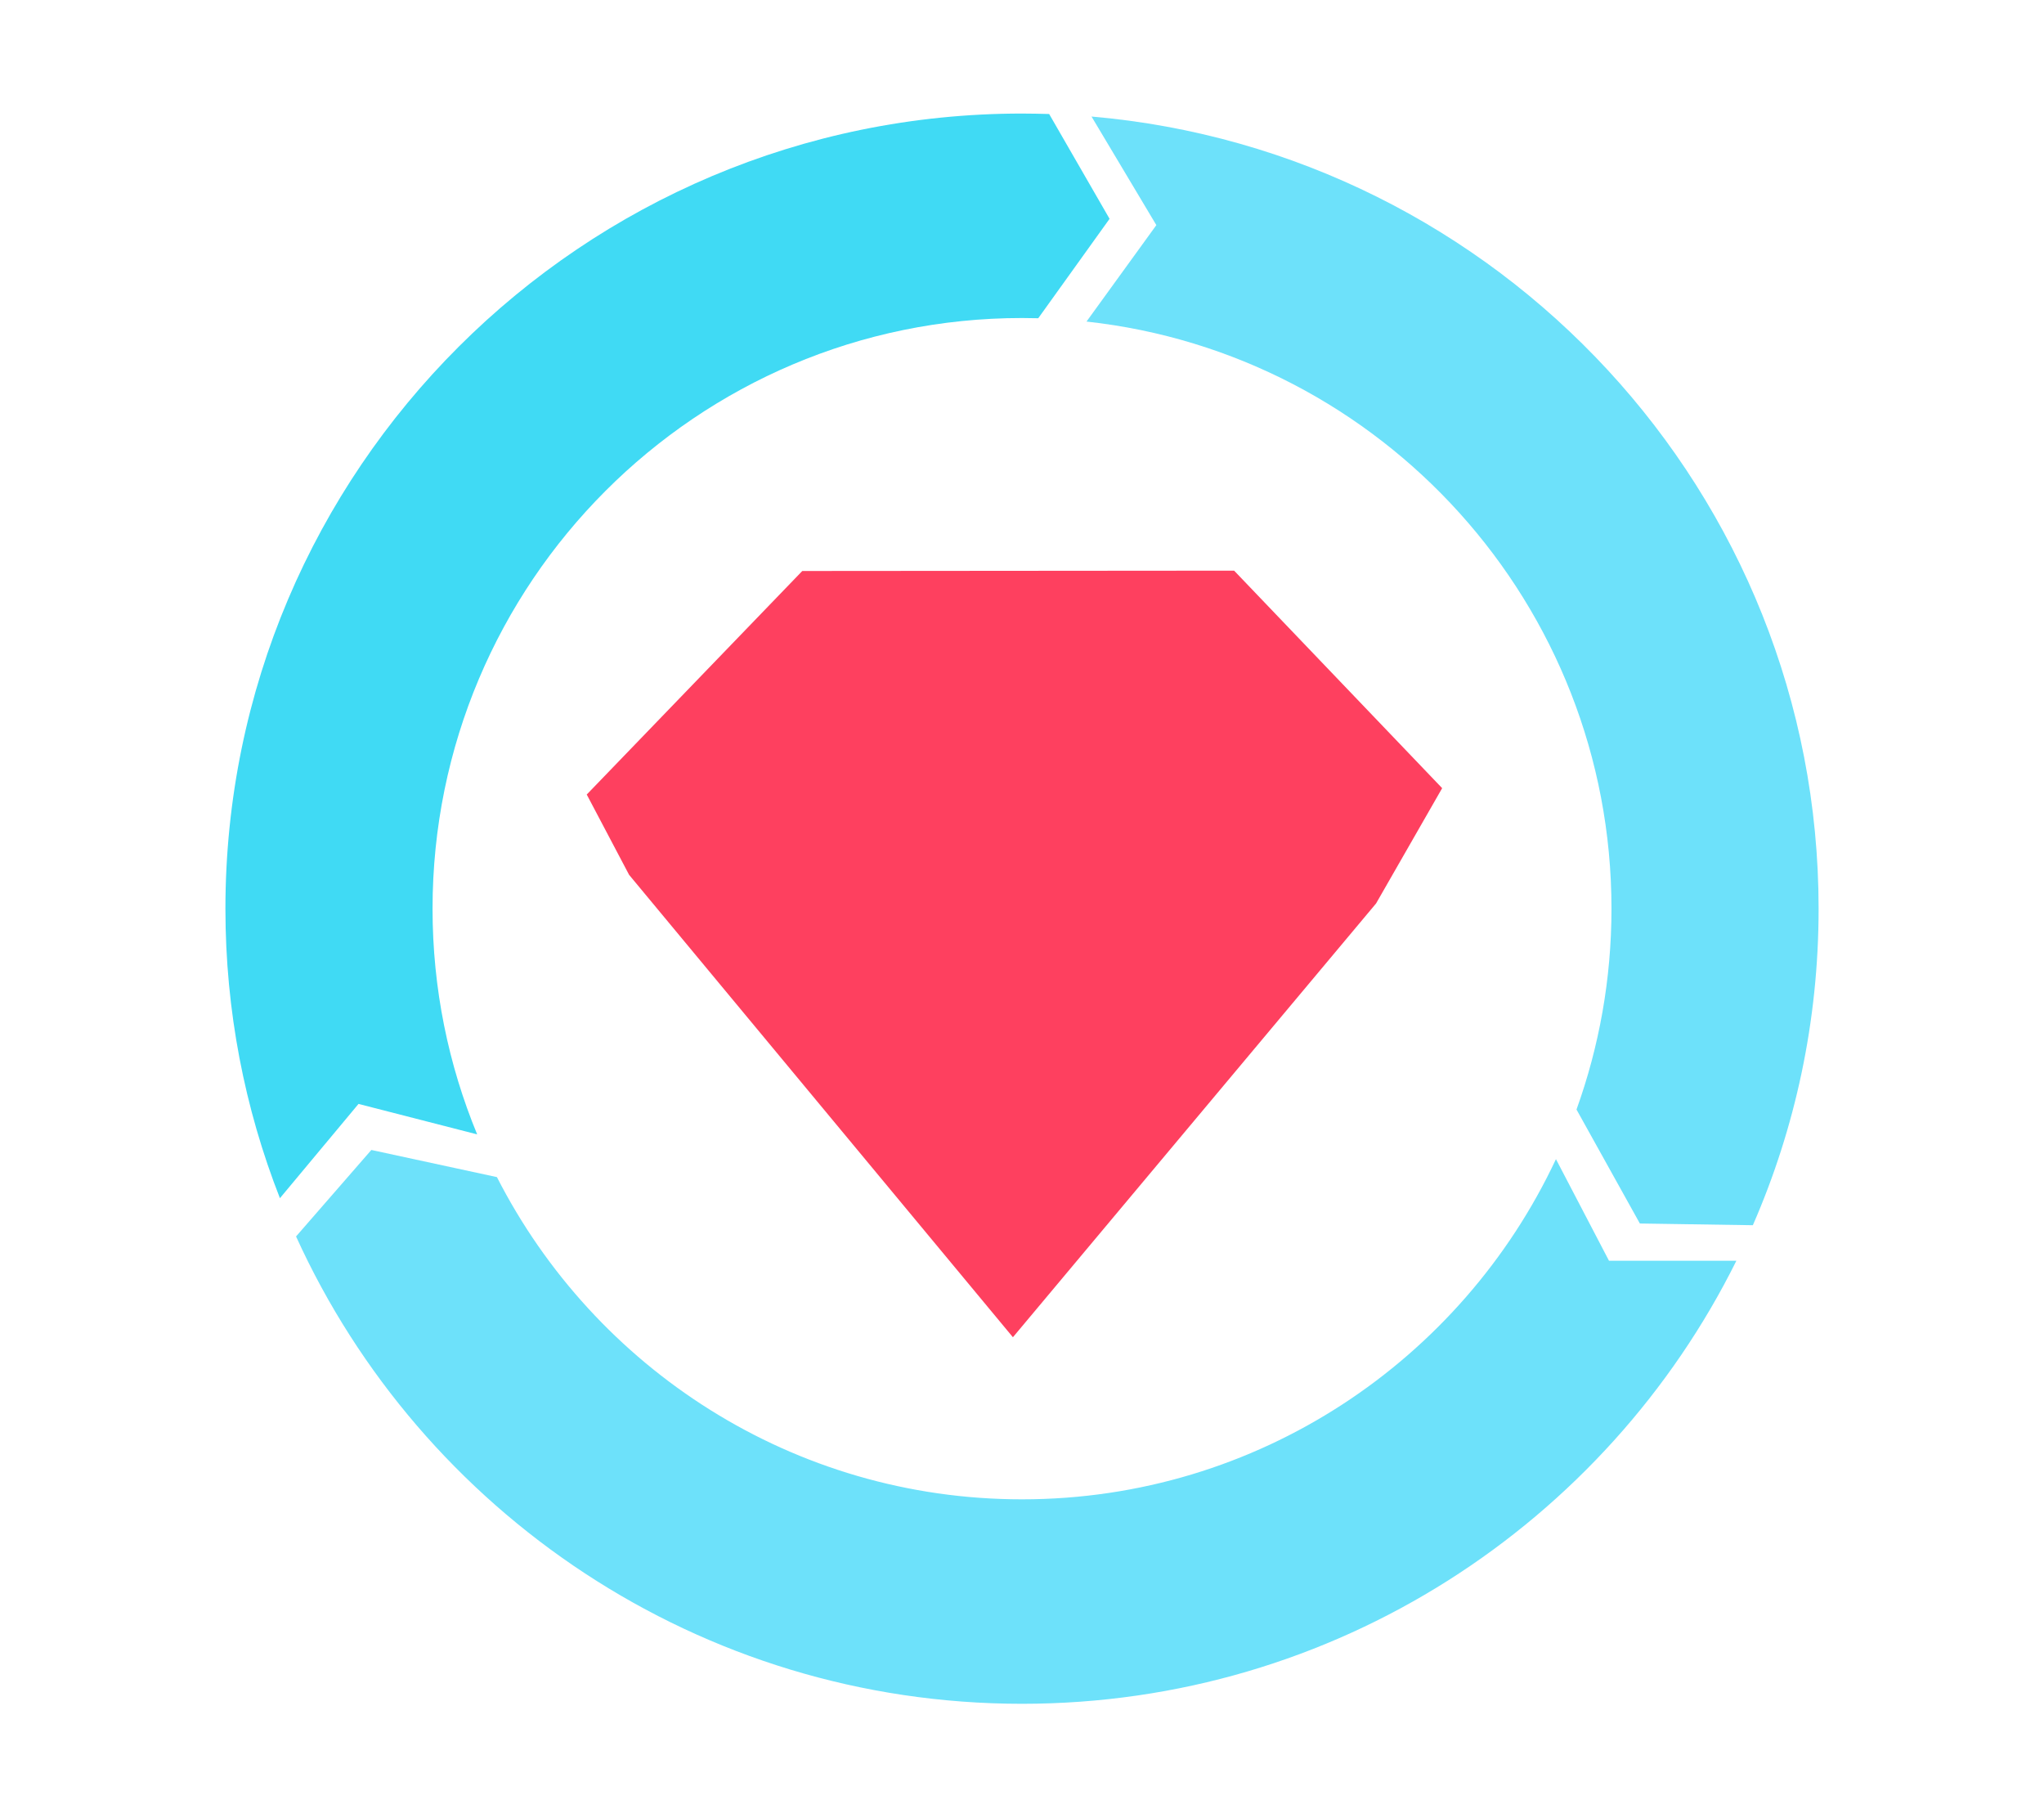
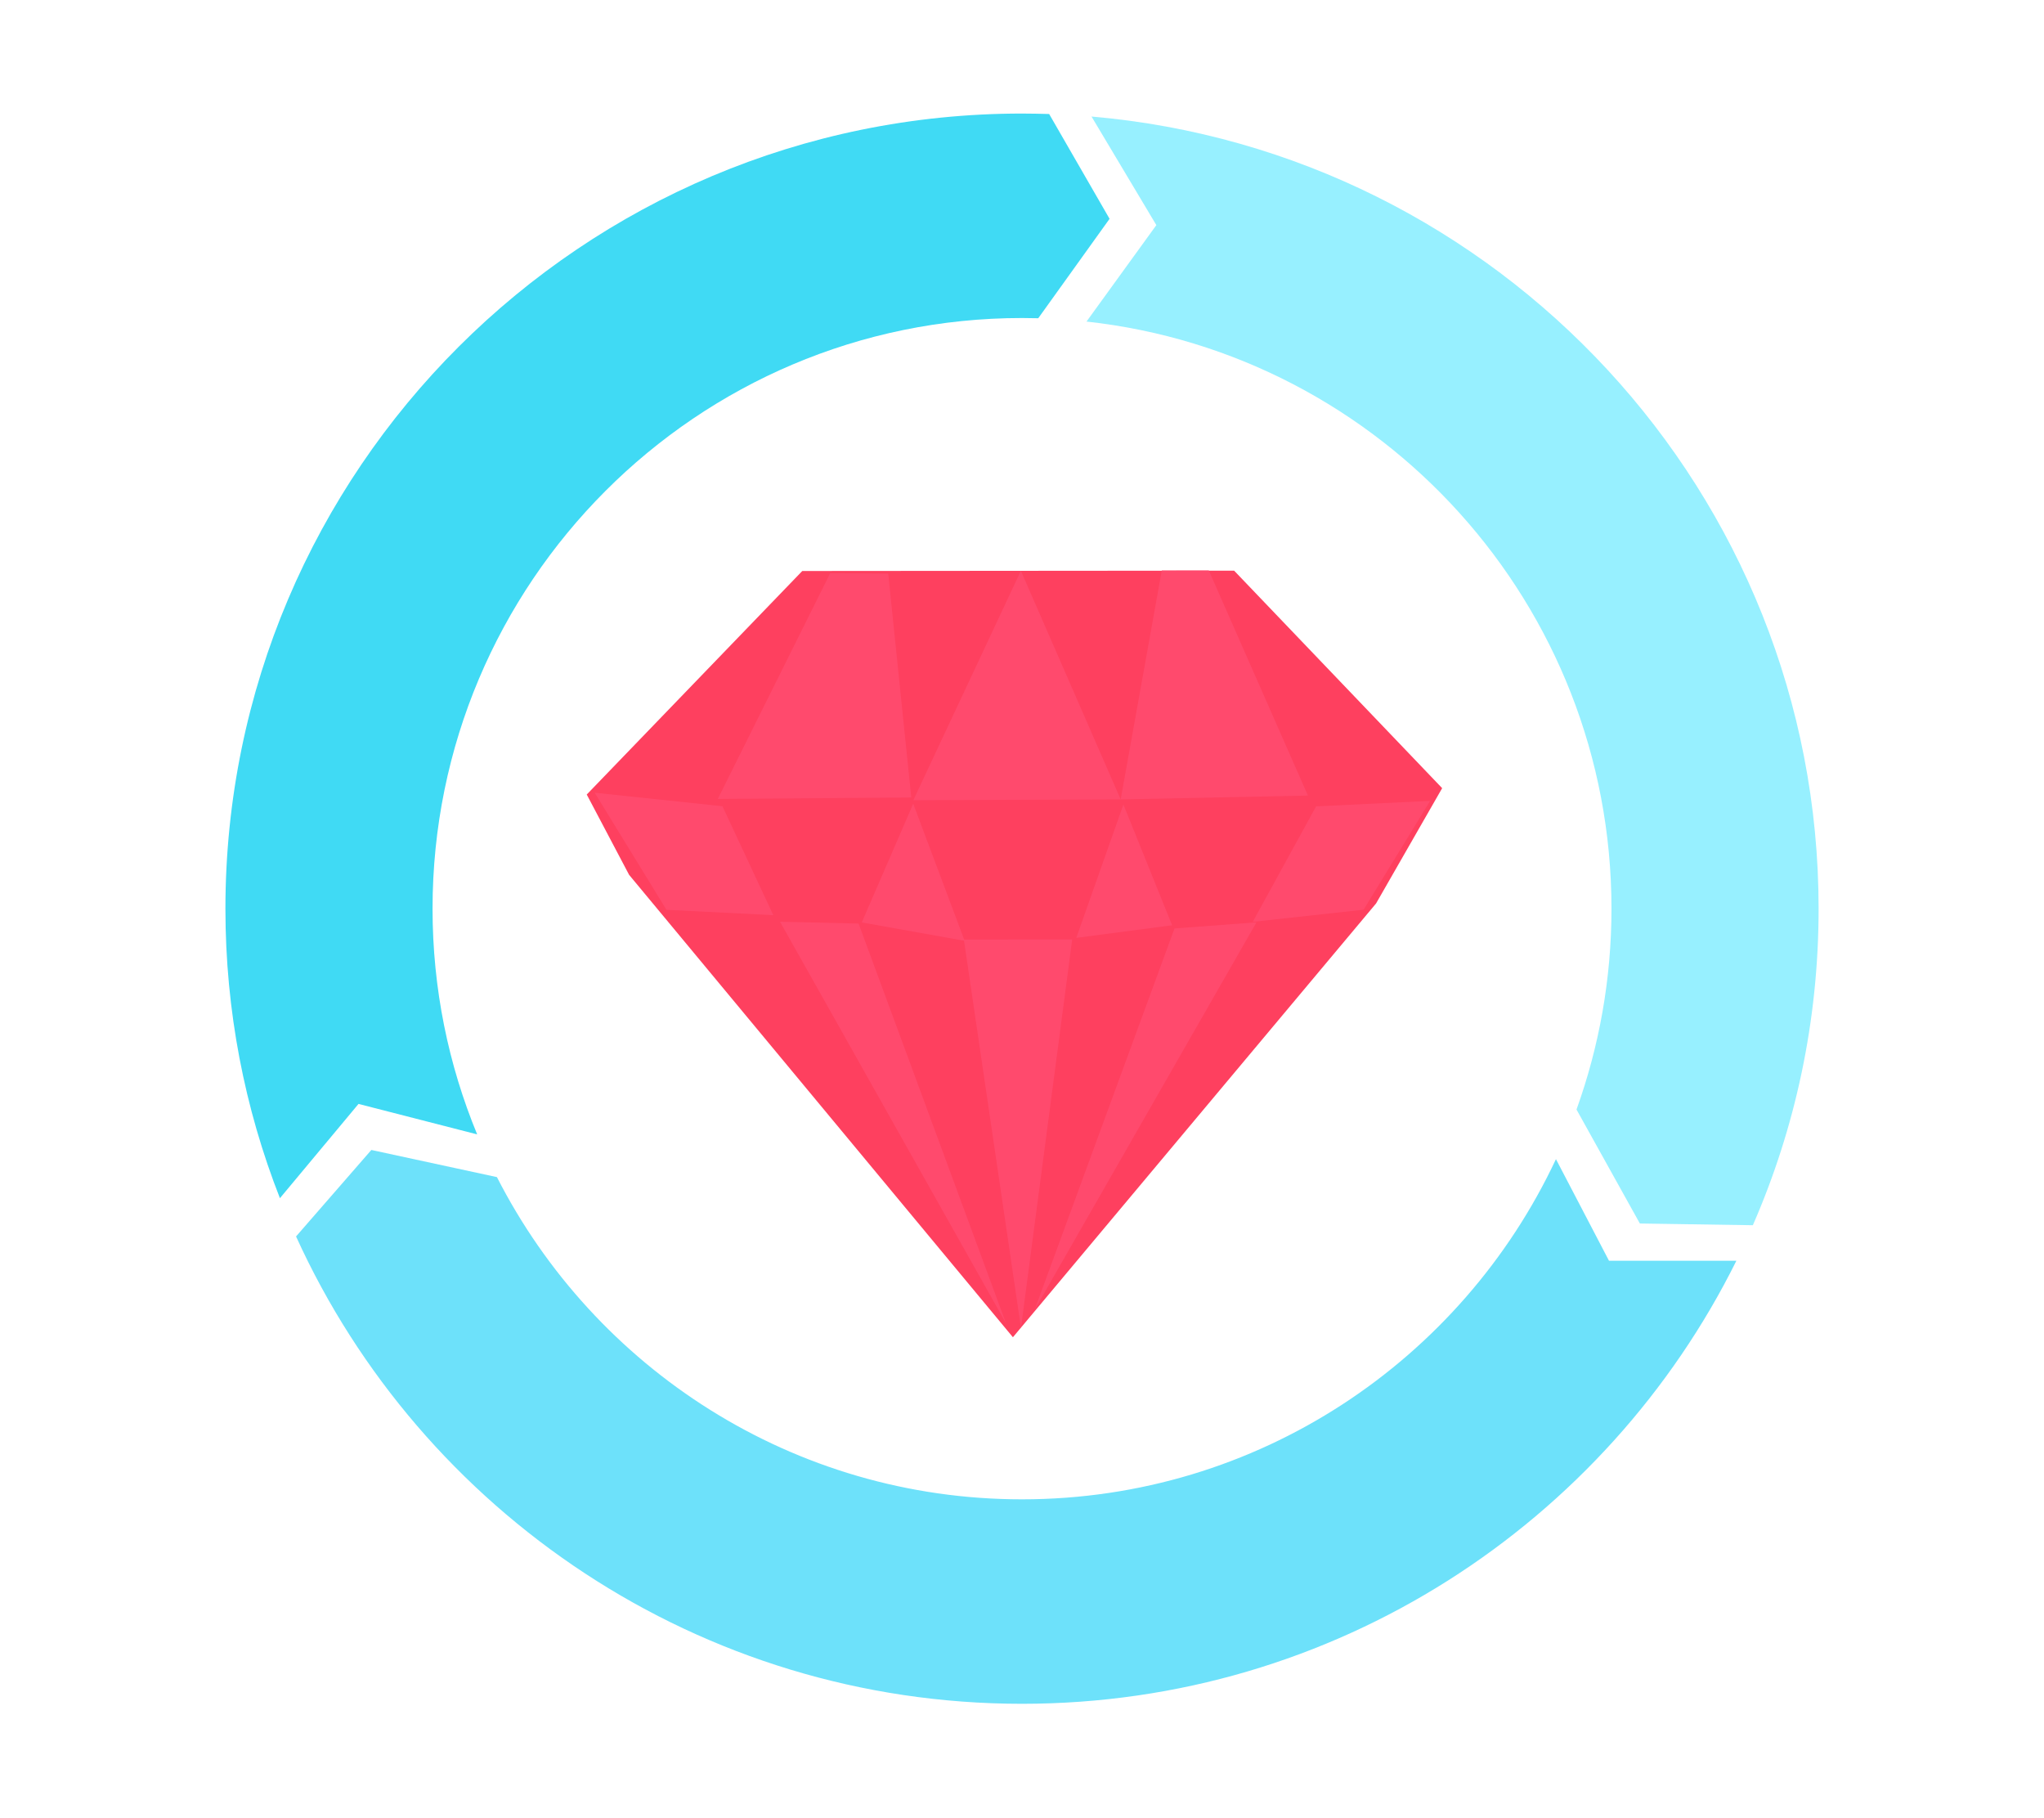
<svg xmlns="http://www.w3.org/2000/svg" width="100%" height="100%" viewBox="0 0 18 16" version="1.1" xml:space="preserve" style="fill-rule:evenodd;clip-rule:evenodd;stroke-linejoin:round;stroke-miterlimit:2;">
  <g id="rspec">
    <g transform="matrix(1,0,0,1.00846,0.02311,-0.0127989)">
      <path d="M2.442,10.473C2.132,9.69 1.962,8.837 1.962,7.946C1.962,4.115 5.105,1.004 8.977,1.004C9.057,1.004 9.136,1.006 9.216,1.008L9.748,1.923L9.12,2.791C9.073,2.79 9.025,2.789 8.977,2.789C6.112,2.789 3.786,5.1 3.786,7.946C3.786,8.643 3.926,9.309 4.179,9.916L3.134,9.65L2.442,10.473Z" style="fill:rgb(64,218,244);" />
    </g>
    <g transform="matrix(1,0,0,1.00846,0.02311,-0.0127989)">
-       <path d="M9.589,1.03C13.175,1.338 15.992,4.319 15.992,7.946C15.992,8.928 15.786,9.862 15.413,10.709L14.418,10.694L13.86,9.699C14.059,9.151 14.168,8.561 14.168,7.946C14.168,5.29 12.143,3.101 9.545,2.82L10.16,1.978L9.589,1.03Z" style="fill:rgb(109,225,250);" />
+       <path d="M9.589,1.03C13.175,1.338 15.992,4.319 15.992,7.946C15.992,8.928 15.786,9.862 15.413,10.709L14.418,10.694L13.86,9.699C14.059,9.151 14.168,8.561 14.168,7.946C14.168,5.29 12.143,3.101 9.545,2.82L10.16,1.978L9.589,1.03Z" style="fill:rgb(151,240,255);" />
    </g>
    <g transform="matrix(1,0,0,1.00846,0.02311,-0.0127989)">
      <path d="M15.268,11.019C14.121,13.31 11.734,14.887 8.977,14.887C6.136,14.887 3.687,13.212 2.584,10.807L3.247,10.052L4.353,10.289C5.212,11.958 6.961,13.102 8.977,13.102C11.055,13.102 12.85,11.886 13.679,10.132L14.146,11.019L15.268,11.019Z" style="fill:rgb(109,225,250);" />
    </g>
    <path d="M5.54,7.702L8.92,11.773L12.118,7.954L12.7,6.939L10.868,5.024L7.065,5.027L5.167,6.995L5.54,7.702Z" style="fill:rgb(254,64,95);" />
+     <path d="M8.043,7.045L8.99,5.025L9.869,7.038L8.043,7.045Z" style="fill:rgb(255,74,109);" />
+     <path d="M10.231,5.022L9.869,7.038L11.518,7.004L10.645,5.022L10.231,5.022Z" style="fill:rgb(255,74,109);" />
+     <path d="M6.321,7.034L7.311,5.046L7.822,5.05L8.025,7.021L6.321,7.034Z" style="fill:rgb(255,74,109);" />
+     <path d="M5.869,8.01L6.81,8.057L6.362,7.098L5.237,6.979L5.869,8.01Z" style="fill:rgb(255,74,109);" />
+     <path d="M7.589,8.121L8.495,8.283L8.042,7.076L7.589,8.121Z" style="fill:rgb(255,74,109);" />
+     <path d="M9.478,8.257L10.322,8.146L9.893,7.083L9.478,8.257Z" style="fill:rgb(255,74,109);" />
+     <path d="M11.032,8.116L11.59,7.099L12.594,7.051L12.008,8.009L11.032,8.116Z" style="fill:rgb(255,74,109);" />
+     <path d="M6.869,8.115L7.561,8.131L8.86,11.652L6.869,8.115Z" style="fill:rgb(255,74,109);" />
+     <path d="M8.488,8.272L9.442,8.271L8.991,11.691L8.488,8.272Z" style="fill:rgb(255,74,109);" />
+     <path d="M10.343,8.174L11.065,8.12L9.111,11.532L10.343,8.174Z" style="fill:rgb(255,74,109);" />
  </g>
</svg>
